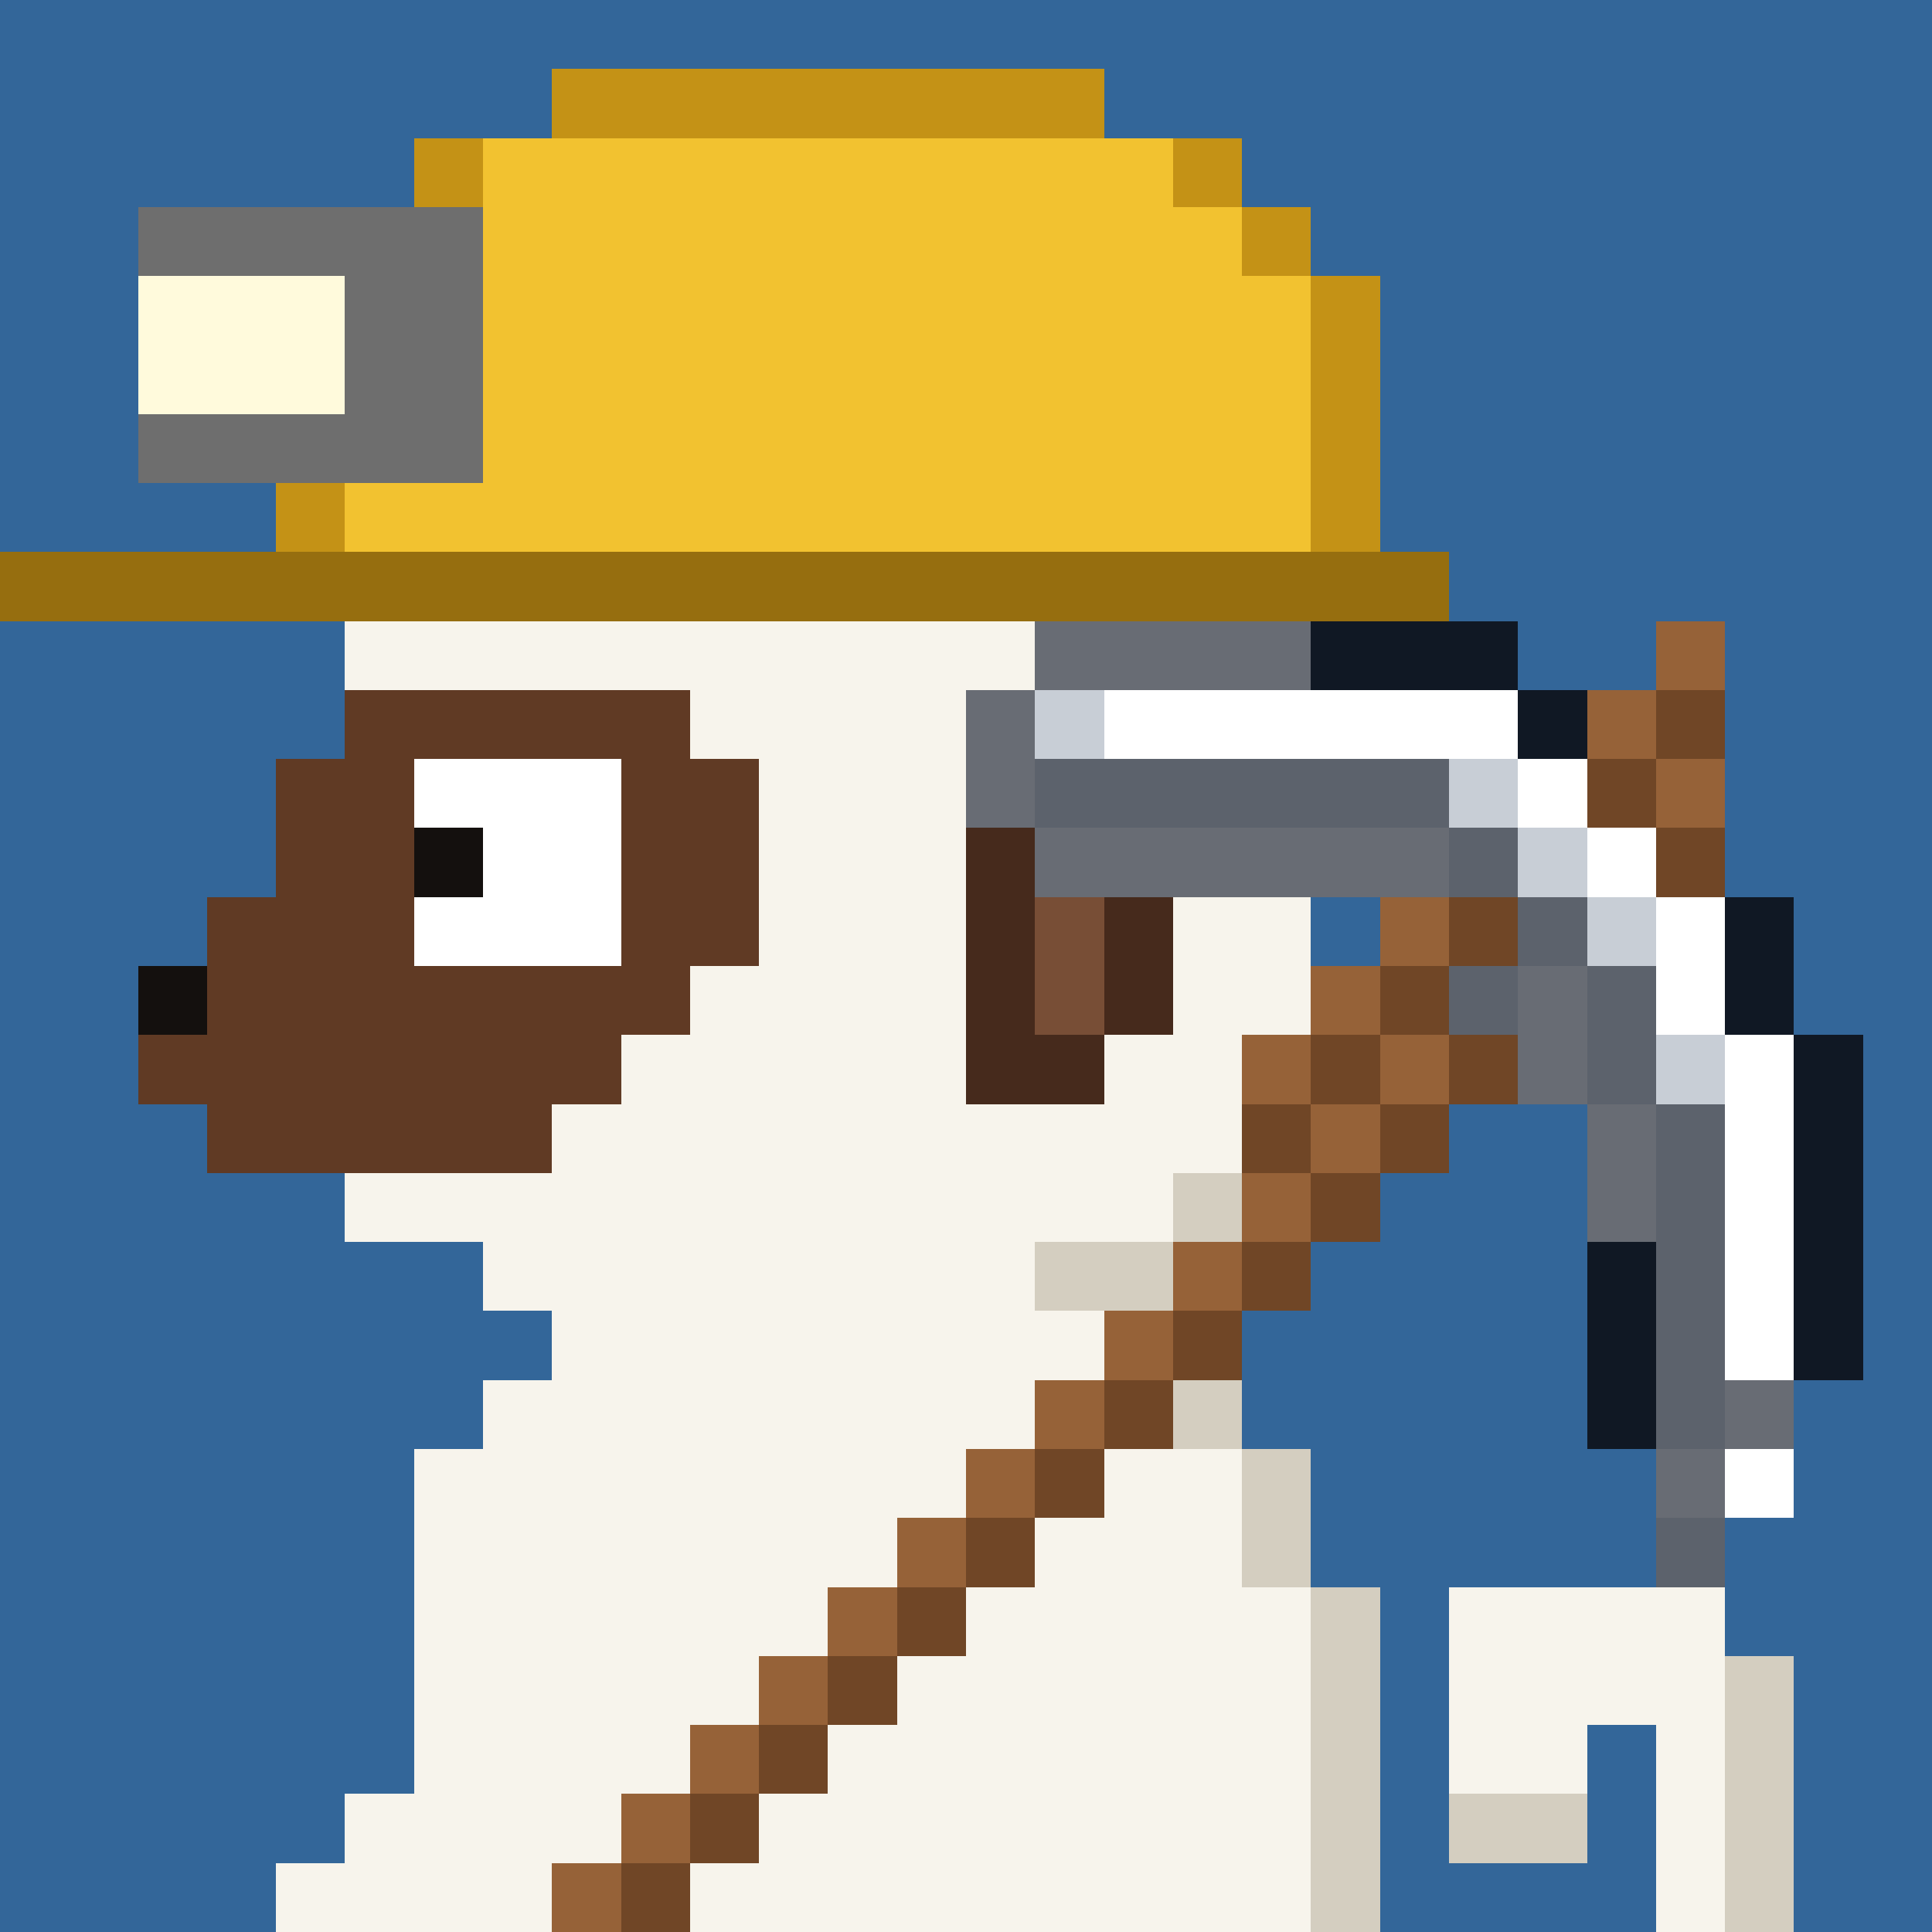
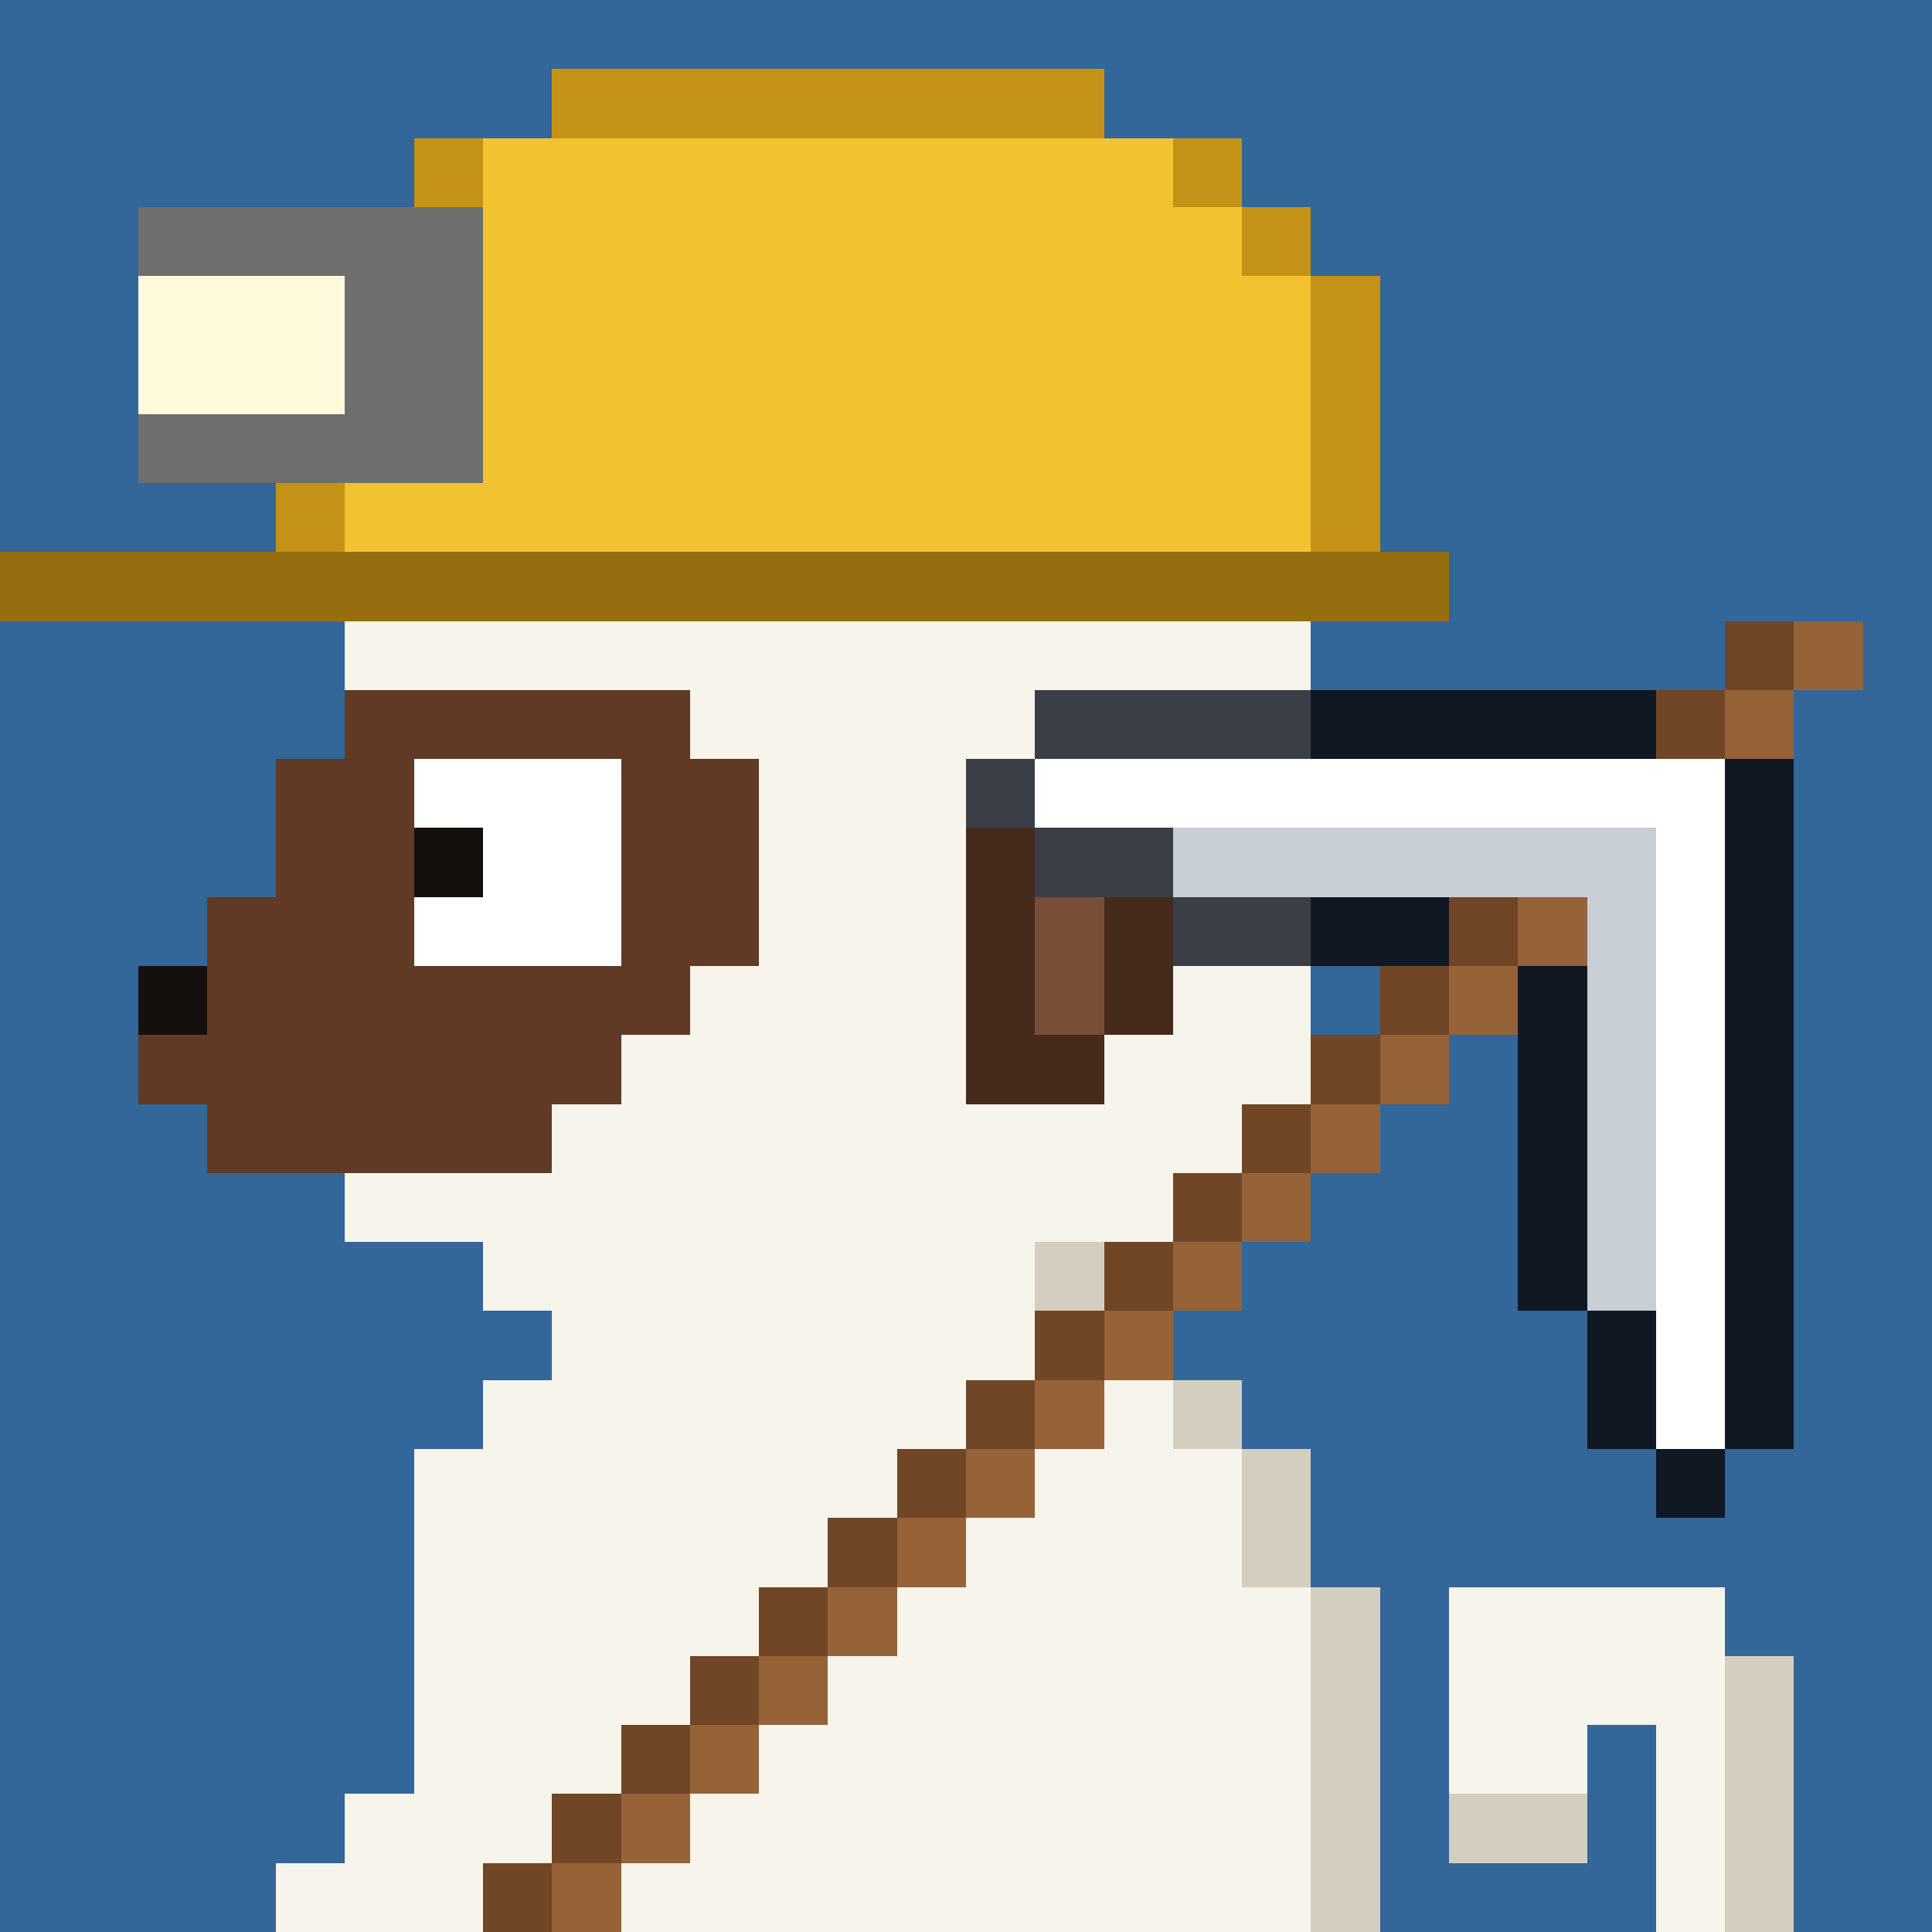
<svg xmlns="http://www.w3.org/2000/svg" viewBox="0 0 28 28" shape-rendering="crispEdges">
  <rect width="28" height="28" fill="#336699" />
  <rect x="8" y="1" width="1" height="1" fill="#c49216" />
  <rect x="9" y="1" width="1" height="1" fill="#c49216" />
  <rect x="10" y="1" width="1" height="1" fill="#c49216" />
  <rect x="11" y="1" width="1" height="1" fill="#c49216" />
  <rect x="12" y="1" width="1" height="1" fill="#c49216" />
  <rect x="13" y="1" width="1" height="1" fill="#c49216" />
  <rect x="14" y="1" width="1" height="1" fill="#c49216" />
  <rect x="15" y="1" width="1" height="1" fill="#c49216" />
  <rect x="6" y="2" width="1" height="1" fill="#c49216" />
  <rect x="7" y="2" width="1" height="1" fill="#f2c230" />
  <rect x="8" y="2" width="1" height="1" fill="#f2c230" />
  <rect x="9" y="2" width="1" height="1" fill="#f2c230" />
  <rect x="10" y="2" width="1" height="1" fill="#f2c230" />
  <rect x="11" y="2" width="1" height="1" fill="#f2c230" />
  <rect x="12" y="2" width="1" height="1" fill="#f2c230" />
  <rect x="13" y="2" width="1" height="1" fill="#f2c230" />
  <rect x="14" y="2" width="1" height="1" fill="#f2c230" />
  <rect x="15" y="2" width="1" height="1" fill="#f2c230" />
  <rect x="16" y="2" width="1" height="1" fill="#f2c230" />
  <rect x="17" y="2" width="1" height="1" fill="#c49216" />
  <rect x="2" y="3" width="1" height="1" fill="#6e6e6e" />
  <rect x="3" y="3" width="1" height="1" fill="#6e6e6e" />
  <rect x="4" y="3" width="1" height="1" fill="#6e6e6e" />
  <rect x="5" y="3" width="1" height="1" fill="#6e6e6e" />
  <rect x="6" y="3" width="1" height="1" fill="#6e6e6e" />
  <rect x="7" y="3" width="1" height="1" fill="#f2c230" />
  <rect x="8" y="3" width="1" height="1" fill="#f2c230" />
  <rect x="9" y="3" width="1" height="1" fill="#f2c230" />
  <rect x="10" y="3" width="1" height="1" fill="#f2c230" />
  <rect x="11" y="3" width="1" height="1" fill="#f2c230" />
  <rect x="12" y="3" width="1" height="1" fill="#f2c230" />
  <rect x="13" y="3" width="1" height="1" fill="#f2c230" />
  <rect x="14" y="3" width="1" height="1" fill="#f2c230" />
  <rect x="15" y="3" width="1" height="1" fill="#f2c230" />
  <rect x="16" y="3" width="1" height="1" fill="#f2c230" />
  <rect x="17" y="3" width="1" height="1" fill="#f2c230" />
  <rect x="18" y="3" width="1" height="1" fill="#c49216" />
  <rect x="2" y="4" width="1" height="1" fill="#fffadc" />
  <rect x="3" y="4" width="1" height="1" fill="#fffadc" />
  <rect x="4" y="4" width="1" height="1" fill="#fffadc" />
  <rect x="5" y="4" width="1" height="1" fill="#6e6e6e" />
  <rect x="6" y="4" width="1" height="1" fill="#6e6e6e" />
  <rect x="7" y="4" width="1" height="1" fill="#f2c230" />
  <rect x="8" y="4" width="1" height="1" fill="#f2c230" />
  <rect x="9" y="4" width="1" height="1" fill="#f2c230" />
  <rect x="10" y="4" width="1" height="1" fill="#f2c230" />
  <rect x="11" y="4" width="1" height="1" fill="#f2c230" />
  <rect x="12" y="4" width="1" height="1" fill="#f2c230" />
  <rect x="13" y="4" width="1" height="1" fill="#f2c230" />
  <rect x="14" y="4" width="1" height="1" fill="#f2c230" />
  <rect x="15" y="4" width="1" height="1" fill="#f2c230" />
  <rect x="16" y="4" width="1" height="1" fill="#f2c230" />
  <rect x="17" y="4" width="1" height="1" fill="#f2c230" />
  <rect x="18" y="4" width="1" height="1" fill="#f2c230" />
  <rect x="19" y="4" width="1" height="1" fill="#c49216" />
  <rect x="2" y="5" width="1" height="1" fill="#fffadc" />
  <rect x="3" y="5" width="1" height="1" fill="#fffadc" />
  <rect x="4" y="5" width="1" height="1" fill="#fffadc" />
  <rect x="5" y="5" width="1" height="1" fill="#6e6e6e" />
  <rect x="6" y="5" width="1" height="1" fill="#6e6e6e" />
  <rect x="7" y="5" width="1" height="1" fill="#f2c230" />
  <rect x="8" y="5" width="1" height="1" fill="#f2c230" />
  <rect x="9" y="5" width="1" height="1" fill="#f2c230" />
  <rect x="10" y="5" width="1" height="1" fill="#f2c230" />
  <rect x="11" y="5" width="1" height="1" fill="#f2c230" />
  <rect x="12" y="5" width="1" height="1" fill="#f2c230" />
  <rect x="13" y="5" width="1" height="1" fill="#f2c230" />
  <rect x="14" y="5" width="1" height="1" fill="#f2c230" />
  <rect x="15" y="5" width="1" height="1" fill="#f2c230" />
  <rect x="16" y="5" width="1" height="1" fill="#f2c230" />
  <rect x="17" y="5" width="1" height="1" fill="#f2c230" />
  <rect x="18" y="5" width="1" height="1" fill="#f2c230" />
  <rect x="19" y="5" width="1" height="1" fill="#c49216" />
  <rect x="2" y="6" width="1" height="1" fill="#6e6e6e" />
  <rect x="3" y="6" width="1" height="1" fill="#6e6e6e" />
  <rect x="4" y="6" width="1" height="1" fill="#6e6e6e" />
  <rect x="5" y="6" width="1" height="1" fill="#6e6e6e" />
  <rect x="6" y="6" width="1" height="1" fill="#6e6e6e" />
  <rect x="7" y="6" width="1" height="1" fill="#f2c230" />
  <rect x="8" y="6" width="1" height="1" fill="#f2c230" />
  <rect x="9" y="6" width="1" height="1" fill="#f2c230" />
  <rect x="10" y="6" width="1" height="1" fill="#f2c230" />
  <rect x="11" y="6" width="1" height="1" fill="#f2c230" />
  <rect x="12" y="6" width="1" height="1" fill="#f2c230" />
  <rect x="13" y="6" width="1" height="1" fill="#f2c230" />
  <rect x="14" y="6" width="1" height="1" fill="#f2c230" />
  <rect x="15" y="6" width="1" height="1" fill="#f2c230" />
  <rect x="16" y="6" width="1" height="1" fill="#f2c230" />
  <rect x="17" y="6" width="1" height="1" fill="#f2c230" />
  <rect x="18" y="6" width="1" height="1" fill="#f2c230" />
  <rect x="19" y="6" width="1" height="1" fill="#c49216" />
  <rect x="4" y="7" width="1" height="1" fill="#c49216" />
  <rect x="5" y="7" width="1" height="1" fill="#f2c230" />
  <rect x="6" y="7" width="1" height="1" fill="#f2c230" />
  <rect x="7" y="7" width="1" height="1" fill="#f2c230" />
  <rect x="8" y="7" width="1" height="1" fill="#f2c230" />
  <rect x="9" y="7" width="1" height="1" fill="#f2c230" />
  <rect x="10" y="7" width="1" height="1" fill="#f2c230" />
  <rect x="11" y="7" width="1" height="1" fill="#f2c230" />
  <rect x="12" y="7" width="1" height="1" fill="#f2c230" />
  <rect x="13" y="7" width="1" height="1" fill="#f2c230" />
  <rect x="14" y="7" width="1" height="1" fill="#f2c230" />
  <rect x="15" y="7" width="1" height="1" fill="#f2c230" />
  <rect x="16" y="7" width="1" height="1" fill="#f2c230" />
  <rect x="17" y="7" width="1" height="1" fill="#f2c230" />
  <rect x="18" y="7" width="1" height="1" fill="#f2c230" />
  <rect x="19" y="7" width="1" height="1" fill="#c49216" />
  <rect x="0" y="8" width="1" height="1" fill="#966e0f" />
  <rect x="1" y="8" width="1" height="1" fill="#966e0f" />
  <rect x="2" y="8" width="1" height="1" fill="#966e0f" />
  <rect x="3" y="8" width="1" height="1" fill="#966e0f" />
  <rect x="4" y="8" width="1" height="1" fill="#966e0f" />
  <rect x="5" y="8" width="1" height="1" fill="#966e0f" />
  <rect x="6" y="8" width="1" height="1" fill="#966e0f" />
  <rect x="7" y="8" width="1" height="1" fill="#966e0f" />
  <rect x="8" y="8" width="1" height="1" fill="#966e0f" />
  <rect x="9" y="8" width="1" height="1" fill="#966e0f" />
  <rect x="10" y="8" width="1" height="1" fill="#966e0f" />
  <rect x="11" y="8" width="1" height="1" fill="#966e0f" />
  <rect x="12" y="8" width="1" height="1" fill="#966e0f" />
  <rect x="13" y="8" width="1" height="1" fill="#966e0f" />
  <rect x="14" y="8" width="1" height="1" fill="#966e0f" />
  <rect x="15" y="8" width="1" height="1" fill="#966e0f" />
  <rect x="16" y="8" width="1" height="1" fill="#966e0f" />
  <rect x="17" y="8" width="1" height="1" fill="#966e0f" />
  <rect x="18" y="8" width="1" height="1" fill="#966e0f" />
  <rect x="19" y="8" width="1" height="1" fill="#966e0f" />
  <rect x="20" y="8" width="1" height="1" fill="#966e0f" />
  <rect x="5" y="9" width="1" height="1" fill="#f7f4ec" />
  <rect x="6" y="9" width="1" height="1" fill="#f7f4ec" />
  <rect x="7" y="9" width="1" height="1" fill="#f7f4ec" />
  <rect x="8" y="9" width="1" height="1" fill="#f7f4ec" />
  <rect x="9" y="9" width="1" height="1" fill="#f7f4ec" />
  <rect x="10" y="9" width="1" height="1" fill="#f7f4ec" />
  <rect x="11" y="9" width="1" height="1" fill="#f7f4ec" />
  <rect x="12" y="9" width="1" height="1" fill="#f7f4ec" />
  <rect x="13" y="9" width="1" height="1" fill="#f7f4ec" />
  <rect x="14" y="9" width="1" height="1" fill="#f7f4ec" />
-   <rect x="15" y="9" width="1" height="1" fill="#686c74" />
-   <rect x="16" y="9" width="1" height="1" fill="#686c74" />
-   <rect x="17" y="9" width="1" height="1" fill="#686c74" />
-   <rect x="18" y="9" width="1" height="1" fill="#686c74" />
-   <rect x="19" y="9" width="1" height="1" fill="#101824" />
-   <rect x="20" y="9" width="1" height="1" fill="#101824" />
-   <rect x="21" y="9" width="1" height="1" fill="#101824" />
-   <rect x="24" y="9" width="1" height="1" fill="#966238" />
+   <rect x="15" y="9" width="1" height="1" fill="#f7f4ec" />
+   <rect x="16" y="9" width="1" height="1" fill="#f7f4ec" />
+   <rect x="17" y="9" width="1" height="1" fill="#f7f4ec" />
+   <rect x="18" y="9" width="1" height="1" fill="#f7f4ec" />
+   <rect x="25" y="9" width="1" height="1" fill="#704626" />
+   <rect x="26" y="9" width="1" height="1" fill="#966238" />
  <rect x="5" y="10" width="1" height="1" fill="#603a24" />
  <rect x="6" y="10" width="1" height="1" fill="#603a24" />
  <rect x="7" y="10" width="1" height="1" fill="#603a24" />
  <rect x="8" y="10" width="1" height="1" fill="#603a24" />
  <rect x="9" y="10" width="1" height="1" fill="#603a24" />
  <rect x="10" y="10" width="1" height="1" fill="#f7f4ec" />
  <rect x="11" y="10" width="1" height="1" fill="#f7f4ec" />
  <rect x="12" y="10" width="1" height="1" fill="#f7f4ec" />
  <rect x="13" y="10" width="1" height="1" fill="#f7f4ec" />
-   <rect x="14" y="10" width="1" height="1" fill="#686c74" />
-   <rect x="15" y="10" width="1" height="1" fill="#c8ced6" />
-   <rect x="16" y="10" width="1" height="1" fill="#ffffff" />
-   <rect x="17" y="10" width="1" height="1" fill="#ffffff" />
-   <rect x="18" y="10" width="1" height="1" fill="#ffffff" />
-   <rect x="19" y="10" width="1" height="1" fill="#ffffff" />
-   <rect x="20" y="10" width="1" height="1" fill="#ffffff" />
-   <rect x="21" y="10" width="1" height="1" fill="#ffffff" />
+   <rect x="14" y="10" width="1" height="1" fill="#f7f4ec" />
+   <rect x="15" y="10" width="1" height="1" fill="#3a3e46" />
+   <rect x="16" y="10" width="1" height="1" fill="#3a3e46" />
+   <rect x="17" y="10" width="1" height="1" fill="#3a3e46" />
+   <rect x="18" y="10" width="1" height="1" fill="#3a3e46" />
+   <rect x="19" y="10" width="1" height="1" fill="#101824" />
+   <rect x="20" y="10" width="1" height="1" fill="#101824" />
+   <rect x="21" y="10" width="1" height="1" fill="#101824" />
  <rect x="22" y="10" width="1" height="1" fill="#101824" />
-   <rect x="23" y="10" width="1" height="1" fill="#966238" />
+   <rect x="23" y="10" width="1" height="1" fill="#101824" />
  <rect x="24" y="10" width="1" height="1" fill="#704626" />
+   <rect x="25" y="10" width="1" height="1" fill="#966238" />
  <rect x="4" y="11" width="1" height="1" fill="#603a24" />
  <rect x="5" y="11" width="1" height="1" fill="#603a24" />
  <rect x="6" y="11" width="1" height="1" fill="#ffffff" />
  <rect x="7" y="11" width="1" height="1" fill="#ffffff" />
  <rect x="8" y="11" width="1" height="1" fill="#ffffff" />
  <rect x="9" y="11" width="1" height="1" fill="#603a24" />
  <rect x="10" y="11" width="1" height="1" fill="#603a24" />
  <rect x="11" y="11" width="1" height="1" fill="#f7f4ec" />
  <rect x="12" y="11" width="1" height="1" fill="#f7f4ec" />
  <rect x="13" y="11" width="1" height="1" fill="#f7f4ec" />
-   <rect x="14" y="11" width="1" height="1" fill="#686c74" />
-   <rect x="15" y="11" width="1" height="1" fill="#5c626c" />
-   <rect x="16" y="11" width="1" height="1" fill="#5c626c" />
-   <rect x="17" y="11" width="1" height="1" fill="#5c626c" />
-   <rect x="18" y="11" width="1" height="1" fill="#5c626c" />
-   <rect x="19" y="11" width="1" height="1" fill="#5c626c" />
-   <rect x="20" y="11" width="1" height="1" fill="#5c626c" />
-   <rect x="21" y="11" width="1" height="1" fill="#c8ced6" />
+   <rect x="14" y="11" width="1" height="1" fill="#3a3e46" />
+   <rect x="15" y="11" width="1" height="1" fill="#ffffff" />
+   <rect x="16" y="11" width="1" height="1" fill="#ffffff" />
+   <rect x="17" y="11" width="1" height="1" fill="#ffffff" />
+   <rect x="18" y="11" width="1" height="1" fill="#ffffff" />
+   <rect x="19" y="11" width="1" height="1" fill="#ffffff" />
+   <rect x="20" y="11" width="1" height="1" fill="#ffffff" />
+   <rect x="21" y="11" width="1" height="1" fill="#ffffff" />
  <rect x="22" y="11" width="1" height="1" fill="#ffffff" />
-   <rect x="23" y="11" width="1" height="1" fill="#704626" />
-   <rect x="24" y="11" width="1" height="1" fill="#966238" />
+   <rect x="23" y="11" width="1" height="1" fill="#ffffff" />
+   <rect x="24" y="11" width="1" height="1" fill="#ffffff" />
+   <rect x="25" y="11" width="1" height="1" fill="#101824" />
  <rect x="4" y="12" width="1" height="1" fill="#603a24" />
  <rect x="5" y="12" width="1" height="1" fill="#603a24" />
  <rect x="6" y="12" width="1" height="1" fill="#14100e" />
  <rect x="7" y="12" width="1" height="1" fill="#ffffff" />
  <rect x="8" y="12" width="1" height="1" fill="#ffffff" />
  <rect x="9" y="12" width="1" height="1" fill="#603a24" />
  <rect x="10" y="12" width="1" height="1" fill="#603a24" />
  <rect x="11" y="12" width="1" height="1" fill="#f7f4ec" />
  <rect x="12" y="12" width="1" height="1" fill="#f7f4ec" />
  <rect x="13" y="12" width="1" height="1" fill="#f7f4ec" />
  <rect x="14" y="12" width="1" height="1" fill="#462a1c" />
-   <rect x="15" y="12" width="1" height="1" fill="#686c74" />
-   <rect x="16" y="12" width="1" height="1" fill="#686c74" />
-   <rect x="17" y="12" width="1" height="1" fill="#686c74" />
-   <rect x="18" y="12" width="1" height="1" fill="#686c74" />
-   <rect x="19" y="12" width="1" height="1" fill="#686c74" />
-   <rect x="20" y="12" width="1" height="1" fill="#686c74" />
-   <rect x="21" y="12" width="1" height="1" fill="#5c626c" />
+   <rect x="15" y="12" width="1" height="1" fill="#3a3e46" />
+   <rect x="16" y="12" width="1" height="1" fill="#3a3e46" />
+   <rect x="17" y="12" width="1" height="1" fill="#c8ced6" />
+   <rect x="18" y="12" width="1" height="1" fill="#c8ced6" />
+   <rect x="19" y="12" width="1" height="1" fill="#c8ced6" />
+   <rect x="20" y="12" width="1" height="1" fill="#c8ced6" />
+   <rect x="21" y="12" width="1" height="1" fill="#c8ced6" />
  <rect x="22" y="12" width="1" height="1" fill="#c8ced6" />
-   <rect x="23" y="12" width="1" height="1" fill="#ffffff" />
-   <rect x="24" y="12" width="1" height="1" fill="#704626" />
+   <rect x="23" y="12" width="1" height="1" fill="#c8ced6" />
+   <rect x="24" y="12" width="1" height="1" fill="#ffffff" />
+   <rect x="25" y="12" width="1" height="1" fill="#101824" />
  <rect x="3" y="13" width="1" height="1" fill="#603a24" />
  <rect x="4" y="13" width="1" height="1" fill="#603a24" />
  <rect x="5" y="13" width="1" height="1" fill="#603a24" />
  <rect x="6" y="13" width="1" height="1" fill="#ffffff" />
  <rect x="7" y="13" width="1" height="1" fill="#ffffff" />
  <rect x="8" y="13" width="1" height="1" fill="#ffffff" />
  <rect x="9" y="13" width="1" height="1" fill="#603a24" />
  <rect x="10" y="13" width="1" height="1" fill="#603a24" />
  <rect x="11" y="13" width="1" height="1" fill="#f7f4ec" />
  <rect x="12" y="13" width="1" height="1" fill="#f7f4ec" />
  <rect x="13" y="13" width="1" height="1" fill="#f7f4ec" />
  <rect x="14" y="13" width="1" height="1" fill="#462a1c" />
  <rect x="15" y="13" width="1" height="1" fill="#784e36" />
  <rect x="16" y="13" width="1" height="1" fill="#462a1c" />
-   <rect x="17" y="13" width="1" height="1" fill="#f7f4ec" />
-   <rect x="18" y="13" width="1" height="1" fill="#f7f4ec" />
-   <rect x="20" y="13" width="1" height="1" fill="#966238" />
+   <rect x="17" y="13" width="1" height="1" fill="#3a3e46" />
+   <rect x="18" y="13" width="1" height="1" fill="#3a3e46" />
+   <rect x="19" y="13" width="1" height="1" fill="#101824" />
+   <rect x="20" y="13" width="1" height="1" fill="#101824" />
  <rect x="21" y="13" width="1" height="1" fill="#704626" />
-   <rect x="22" y="13" width="1" height="1" fill="#5c626c" />
+   <rect x="22" y="13" width="1" height="1" fill="#966238" />
  <rect x="23" y="13" width="1" height="1" fill="#c8ced6" />
  <rect x="24" y="13" width="1" height="1" fill="#ffffff" />
  <rect x="25" y="13" width="1" height="1" fill="#101824" />
  <rect x="2" y="14" width="1" height="1" fill="#14100e" />
  <rect x="3" y="14" width="1" height="1" fill="#603a24" />
  <rect x="4" y="14" width="1" height="1" fill="#603a24" />
  <rect x="5" y="14" width="1" height="1" fill="#603a24" />
  <rect x="6" y="14" width="1" height="1" fill="#603a24" />
  <rect x="7" y="14" width="1" height="1" fill="#603a24" />
  <rect x="8" y="14" width="1" height="1" fill="#603a24" />
  <rect x="9" y="14" width="1" height="1" fill="#603a24" />
  <rect x="10" y="14" width="1" height="1" fill="#f7f4ec" />
  <rect x="11" y="14" width="1" height="1" fill="#f7f4ec" />
  <rect x="12" y="14" width="1" height="1" fill="#f7f4ec" />
  <rect x="13" y="14" width="1" height="1" fill="#f7f4ec" />
  <rect x="14" y="14" width="1" height="1" fill="#462a1c" />
  <rect x="15" y="14" width="1" height="1" fill="#784e36" />
  <rect x="16" y="14" width="1" height="1" fill="#462a1c" />
  <rect x="17" y="14" width="1" height="1" fill="#f7f4ec" />
  <rect x="18" y="14" width="1" height="1" fill="#f7f4ec" />
-   <rect x="19" y="14" width="1" height="1" fill="#966238" />
  <rect x="20" y="14" width="1" height="1" fill="#704626" />
-   <rect x="21" y="14" width="1" height="1" fill="#5c626c" />
-   <rect x="22" y="14" width="1" height="1" fill="#686c74" />
-   <rect x="23" y="14" width="1" height="1" fill="#5c626c" />
+   <rect x="21" y="14" width="1" height="1" fill="#966238" />
+   <rect x="22" y="14" width="1" height="1" fill="#101824" />
+   <rect x="23" y="14" width="1" height="1" fill="#c8ced6" />
  <rect x="24" y="14" width="1" height="1" fill="#ffffff" />
  <rect x="25" y="14" width="1" height="1" fill="#101824" />
  <rect x="2" y="15" width="1" height="1" fill="#603a24" />
  <rect x="3" y="15" width="1" height="1" fill="#603a24" />
  <rect x="4" y="15" width="1" height="1" fill="#603a24" />
  <rect x="5" y="15" width="1" height="1" fill="#603a24" />
  <rect x="6" y="15" width="1" height="1" fill="#603a24" />
  <rect x="7" y="15" width="1" height="1" fill="#603a24" />
  <rect x="8" y="15" width="1" height="1" fill="#603a24" />
  <rect x="9" y="15" width="1" height="1" fill="#f7f4ec" />
  <rect x="10" y="15" width="1" height="1" fill="#f7f4ec" />
  <rect x="11" y="15" width="1" height="1" fill="#f7f4ec" />
  <rect x="12" y="15" width="1" height="1" fill="#f7f4ec" />
  <rect x="13" y="15" width="1" height="1" fill="#f7f4ec" />
  <rect x="14" y="15" width="1" height="1" fill="#462a1c" />
  <rect x="15" y="15" width="1" height="1" fill="#462a1c" />
  <rect x="16" y="15" width="1" height="1" fill="#f7f4ec" />
  <rect x="17" y="15" width="1" height="1" fill="#f7f4ec" />
-   <rect x="18" y="15" width="1" height="1" fill="#966238" />
+   <rect x="18" y="15" width="1" height="1" fill="#f7f4ec" />
  <rect x="19" y="15" width="1" height="1" fill="#704626" />
  <rect x="20" y="15" width="1" height="1" fill="#966238" />
-   <rect x="21" y="15" width="1" height="1" fill="#704626" />
-   <rect x="22" y="15" width="1" height="1" fill="#686c74" />
-   <rect x="23" y="15" width="1" height="1" fill="#5c626c" />
-   <rect x="24" y="15" width="1" height="1" fill="#c8ced6" />
-   <rect x="25" y="15" width="1" height="1" fill="#ffffff" />
-   <rect x="26" y="15" width="1" height="1" fill="#101824" />
+   <rect x="22" y="15" width="1" height="1" fill="#101824" />
+   <rect x="23" y="15" width="1" height="1" fill="#c8ced6" />
+   <rect x="24" y="15" width="1" height="1" fill="#ffffff" />
+   <rect x="25" y="15" width="1" height="1" fill="#101824" />
  <rect x="3" y="16" width="1" height="1" fill="#603a24" />
  <rect x="4" y="16" width="1" height="1" fill="#603a24" />
  <rect x="5" y="16" width="1" height="1" fill="#603a24" />
  <rect x="6" y="16" width="1" height="1" fill="#603a24" />
  <rect x="7" y="16" width="1" height="1" fill="#603a24" />
  <rect x="8" y="16" width="1" height="1" fill="#f7f4ec" />
  <rect x="9" y="16" width="1" height="1" fill="#f7f4ec" />
  <rect x="10" y="16" width="1" height="1" fill="#f7f4ec" />
  <rect x="11" y="16" width="1" height="1" fill="#f7f4ec" />
  <rect x="12" y="16" width="1" height="1" fill="#f7f4ec" />
  <rect x="13" y="16" width="1" height="1" fill="#f7f4ec" />
  <rect x="14" y="16" width="1" height="1" fill="#f7f4ec" />
  <rect x="15" y="16" width="1" height="1" fill="#f7f4ec" />
  <rect x="16" y="16" width="1" height="1" fill="#f7f4ec" />
  <rect x="17" y="16" width="1" height="1" fill="#f7f4ec" />
  <rect x="18" y="16" width="1" height="1" fill="#704626" />
  <rect x="19" y="16" width="1" height="1" fill="#966238" />
-   <rect x="20" y="16" width="1" height="1" fill="#704626" />
-   <rect x="23" y="16" width="1" height="1" fill="#686c74" />
-   <rect x="24" y="16" width="1" height="1" fill="#5c626c" />
-   <rect x="25" y="16" width="1" height="1" fill="#ffffff" />
-   <rect x="26" y="16" width="1" height="1" fill="#101824" />
+   <rect x="22" y="16" width="1" height="1" fill="#101824" />
+   <rect x="23" y="16" width="1" height="1" fill="#c8ced6" />
+   <rect x="24" y="16" width="1" height="1" fill="#ffffff" />
+   <rect x="25" y="16" width="1" height="1" fill="#101824" />
  <rect x="5" y="17" width="1" height="1" fill="#f7f4ec" />
  <rect x="6" y="17" width="1" height="1" fill="#f7f4ec" />
  <rect x="7" y="17" width="1" height="1" fill="#f7f4ec" />
  <rect x="8" y="17" width="1" height="1" fill="#f7f4ec" />
  <rect x="9" y="17" width="1" height="1" fill="#f7f4ec" />
  <rect x="10" y="17" width="1" height="1" fill="#f7f4ec" />
  <rect x="11" y="17" width="1" height="1" fill="#f7f4ec" />
  <rect x="12" y="17" width="1" height="1" fill="#f7f4ec" />
  <rect x="13" y="17" width="1" height="1" fill="#f7f4ec" />
  <rect x="14" y="17" width="1" height="1" fill="#f7f4ec" />
  <rect x="15" y="17" width="1" height="1" fill="#f7f4ec" />
  <rect x="16" y="17" width="1" height="1" fill="#f7f4ec" />
-   <rect x="17" y="17" width="1" height="1" fill="#d4cec0" />
+   <rect x="17" y="17" width="1" height="1" fill="#704626" />
  <rect x="18" y="17" width="1" height="1" fill="#966238" />
-   <rect x="19" y="17" width="1" height="1" fill="#704626" />
-   <rect x="23" y="17" width="1" height="1" fill="#686c74" />
-   <rect x="24" y="17" width="1" height="1" fill="#5c626c" />
-   <rect x="25" y="17" width="1" height="1" fill="#ffffff" />
-   <rect x="26" y="17" width="1" height="1" fill="#101824" />
+   <rect x="22" y="17" width="1" height="1" fill="#101824" />
+   <rect x="23" y="17" width="1" height="1" fill="#c8ced6" />
+   <rect x="24" y="17" width="1" height="1" fill="#ffffff" />
+   <rect x="25" y="17" width="1" height="1" fill="#101824" />
  <rect x="7" y="18" width="1" height="1" fill="#f7f4ec" />
  <rect x="8" y="18" width="1" height="1" fill="#f7f4ec" />
  <rect x="9" y="18" width="1" height="1" fill="#f7f4ec" />
  <rect x="10" y="18" width="1" height="1" fill="#f7f4ec" />
  <rect x="11" y="18" width="1" height="1" fill="#f7f4ec" />
  <rect x="12" y="18" width="1" height="1" fill="#f7f4ec" />
  <rect x="13" y="18" width="1" height="1" fill="#f7f4ec" />
  <rect x="14" y="18" width="1" height="1" fill="#f7f4ec" />
  <rect x="15" y="18" width="1" height="1" fill="#d4cec0" />
-   <rect x="16" y="18" width="1" height="1" fill="#d4cec0" />
+   <rect x="16" y="18" width="1" height="1" fill="#704626" />
  <rect x="17" y="18" width="1" height="1" fill="#966238" />
-   <rect x="18" y="18" width="1" height="1" fill="#704626" />
-   <rect x="23" y="18" width="1" height="1" fill="#101824" />
-   <rect x="24" y="18" width="1" height="1" fill="#5c626c" />
-   <rect x="25" y="18" width="1" height="1" fill="#ffffff" />
-   <rect x="26" y="18" width="1" height="1" fill="#101824" />
+   <rect x="22" y="18" width="1" height="1" fill="#101824" />
+   <rect x="23" y="18" width="1" height="1" fill="#c8ced6" />
+   <rect x="24" y="18" width="1" height="1" fill="#ffffff" />
+   <rect x="25" y="18" width="1" height="1" fill="#101824" />
  <rect x="8" y="19" width="1" height="1" fill="#f7f4ec" />
  <rect x="9" y="19" width="1" height="1" fill="#f7f4ec" />
  <rect x="10" y="19" width="1" height="1" fill="#f7f4ec" />
  <rect x="11" y="19" width="1" height="1" fill="#f7f4ec" />
  <rect x="12" y="19" width="1" height="1" fill="#f7f4ec" />
  <rect x="13" y="19" width="1" height="1" fill="#f7f4ec" />
  <rect x="14" y="19" width="1" height="1" fill="#f7f4ec" />
-   <rect x="15" y="19" width="1" height="1" fill="#f7f4ec" />
+   <rect x="15" y="19" width="1" height="1" fill="#704626" />
  <rect x="16" y="19" width="1" height="1" fill="#966238" />
-   <rect x="17" y="19" width="1" height="1" fill="#704626" />
  <rect x="23" y="19" width="1" height="1" fill="#101824" />
-   <rect x="24" y="19" width="1" height="1" fill="#5c626c" />
-   <rect x="25" y="19" width="1" height="1" fill="#ffffff" />
-   <rect x="26" y="19" width="1" height="1" fill="#101824" />
+   <rect x="24" y="19" width="1" height="1" fill="#ffffff" />
+   <rect x="25" y="19" width="1" height="1" fill="#101824" />
  <rect x="7" y="20" width="1" height="1" fill="#f7f4ec" />
  <rect x="8" y="20" width="1" height="1" fill="#f7f4ec" />
  <rect x="9" y="20" width="1" height="1" fill="#f7f4ec" />
  <rect x="10" y="20" width="1" height="1" fill="#f7f4ec" />
  <rect x="11" y="20" width="1" height="1" fill="#f7f4ec" />
  <rect x="12" y="20" width="1" height="1" fill="#f7f4ec" />
  <rect x="13" y="20" width="1" height="1" fill="#f7f4ec" />
-   <rect x="14" y="20" width="1" height="1" fill="#f7f4ec" />
+   <rect x="14" y="20" width="1" height="1" fill="#704626" />
  <rect x="15" y="20" width="1" height="1" fill="#966238" />
-   <rect x="16" y="20" width="1" height="1" fill="#704626" />
+   <rect x="16" y="20" width="1" height="1" fill="#f7f4ec" />
  <rect x="17" y="20" width="1" height="1" fill="#d4cec0" />
  <rect x="23" y="20" width="1" height="1" fill="#101824" />
-   <rect x="24" y="20" width="1" height="1" fill="#5c626c" />
-   <rect x="25" y="20" width="1" height="1" fill="#686c74" />
+   <rect x="24" y="20" width="1" height="1" fill="#ffffff" />
+   <rect x="25" y="20" width="1" height="1" fill="#101824" />
  <rect x="6" y="21" width="1" height="1" fill="#f7f4ec" />
  <rect x="7" y="21" width="1" height="1" fill="#f7f4ec" />
  <rect x="8" y="21" width="1" height="1" fill="#f7f4ec" />
  <rect x="9" y="21" width="1" height="1" fill="#f7f4ec" />
  <rect x="10" y="21" width="1" height="1" fill="#f7f4ec" />
  <rect x="11" y="21" width="1" height="1" fill="#f7f4ec" />
  <rect x="12" y="21" width="1" height="1" fill="#f7f4ec" />
-   <rect x="13" y="21" width="1" height="1" fill="#f7f4ec" />
+   <rect x="13" y="21" width="1" height="1" fill="#704626" />
  <rect x="14" y="21" width="1" height="1" fill="#966238" />
-   <rect x="15" y="21" width="1" height="1" fill="#704626" />
+   <rect x="15" y="21" width="1" height="1" fill="#f7f4ec" />
  <rect x="16" y="21" width="1" height="1" fill="#f7f4ec" />
  <rect x="17" y="21" width="1" height="1" fill="#f7f4ec" />
  <rect x="18" y="21" width="1" height="1" fill="#d4cec0" />
-   <rect x="24" y="21" width="1" height="1" fill="#686c74" />
-   <rect x="25" y="21" width="1" height="1" fill="#ffffff" />
+   <rect x="24" y="21" width="1" height="1" fill="#101824" />
  <rect x="6" y="22" width="1" height="1" fill="#f7f4ec" />
  <rect x="7" y="22" width="1" height="1" fill="#f7f4ec" />
  <rect x="8" y="22" width="1" height="1" fill="#f7f4ec" />
  <rect x="9" y="22" width="1" height="1" fill="#f7f4ec" />
  <rect x="10" y="22" width="1" height="1" fill="#f7f4ec" />
  <rect x="11" y="22" width="1" height="1" fill="#f7f4ec" />
-   <rect x="12" y="22" width="1" height="1" fill="#f7f4ec" />
+   <rect x="12" y="22" width="1" height="1" fill="#704626" />
  <rect x="13" y="22" width="1" height="1" fill="#966238" />
-   <rect x="14" y="22" width="1" height="1" fill="#704626" />
+   <rect x="14" y="22" width="1" height="1" fill="#f7f4ec" />
  <rect x="15" y="22" width="1" height="1" fill="#f7f4ec" />
  <rect x="16" y="22" width="1" height="1" fill="#f7f4ec" />
  <rect x="17" y="22" width="1" height="1" fill="#f7f4ec" />
  <rect x="18" y="22" width="1" height="1" fill="#d4cec0" />
-   <rect x="24" y="22" width="1" height="1" fill="#5c626c" />
  <rect x="6" y="23" width="1" height="1" fill="#f7f4ec" />
  <rect x="7" y="23" width="1" height="1" fill="#f7f4ec" />
  <rect x="8" y="23" width="1" height="1" fill="#f7f4ec" />
  <rect x="9" y="23" width="1" height="1" fill="#f7f4ec" />
  <rect x="10" y="23" width="1" height="1" fill="#f7f4ec" />
-   <rect x="11" y="23" width="1" height="1" fill="#f7f4ec" />
+   <rect x="11" y="23" width="1" height="1" fill="#704626" />
  <rect x="12" y="23" width="1" height="1" fill="#966238" />
-   <rect x="13" y="23" width="1" height="1" fill="#704626" />
+   <rect x="13" y="23" width="1" height="1" fill="#f7f4ec" />
  <rect x="14" y="23" width="1" height="1" fill="#f7f4ec" />
  <rect x="15" y="23" width="1" height="1" fill="#f7f4ec" />
  <rect x="16" y="23" width="1" height="1" fill="#f7f4ec" />
  <rect x="17" y="23" width="1" height="1" fill="#f7f4ec" />
  <rect x="18" y="23" width="1" height="1" fill="#f7f4ec" />
  <rect x="19" y="23" width="1" height="1" fill="#d4cec0" />
  <rect x="21" y="23" width="1" height="1" fill="#f7f4ec" />
  <rect x="22" y="23" width="1" height="1" fill="#f7f4ec" />
  <rect x="23" y="23" width="1" height="1" fill="#f7f4ec" />
  <rect x="24" y="23" width="1" height="1" fill="#f7f4ec" />
  <rect x="6" y="24" width="1" height="1" fill="#f7f4ec" />
  <rect x="7" y="24" width="1" height="1" fill="#f7f4ec" />
  <rect x="8" y="24" width="1" height="1" fill="#f7f4ec" />
  <rect x="9" y="24" width="1" height="1" fill="#f7f4ec" />
-   <rect x="10" y="24" width="1" height="1" fill="#f7f4ec" />
+   <rect x="10" y="24" width="1" height="1" fill="#704626" />
  <rect x="11" y="24" width="1" height="1" fill="#966238" />
-   <rect x="12" y="24" width="1" height="1" fill="#704626" />
+   <rect x="12" y="24" width="1" height="1" fill="#f7f4ec" />
  <rect x="13" y="24" width="1" height="1" fill="#f7f4ec" />
  <rect x="14" y="24" width="1" height="1" fill="#f7f4ec" />
  <rect x="15" y="24" width="1" height="1" fill="#f7f4ec" />
  <rect x="16" y="24" width="1" height="1" fill="#f7f4ec" />
  <rect x="17" y="24" width="1" height="1" fill="#f7f4ec" />
  <rect x="18" y="24" width="1" height="1" fill="#f7f4ec" />
  <rect x="19" y="24" width="1" height="1" fill="#d4cec0" />
  <rect x="21" y="24" width="1" height="1" fill="#f7f4ec" />
  <rect x="22" y="24" width="1" height="1" fill="#f7f4ec" />
  <rect x="23" y="24" width="1" height="1" fill="#f7f4ec" />
  <rect x="24" y="24" width="1" height="1" fill="#f7f4ec" />
  <rect x="25" y="24" width="1" height="1" fill="#d4cec0" />
  <rect x="6" y="25" width="1" height="1" fill="#f7f4ec" />
  <rect x="7" y="25" width="1" height="1" fill="#f7f4ec" />
  <rect x="8" y="25" width="1" height="1" fill="#f7f4ec" />
-   <rect x="9" y="25" width="1" height="1" fill="#f7f4ec" />
+   <rect x="9" y="25" width="1" height="1" fill="#704626" />
  <rect x="10" y="25" width="1" height="1" fill="#966238" />
-   <rect x="11" y="25" width="1" height="1" fill="#704626" />
+   <rect x="11" y="25" width="1" height="1" fill="#f7f4ec" />
  <rect x="12" y="25" width="1" height="1" fill="#f7f4ec" />
  <rect x="13" y="25" width="1" height="1" fill="#f7f4ec" />
  <rect x="14" y="25" width="1" height="1" fill="#f7f4ec" />
  <rect x="15" y="25" width="1" height="1" fill="#f7f4ec" />
  <rect x="16" y="25" width="1" height="1" fill="#f7f4ec" />
  <rect x="17" y="25" width="1" height="1" fill="#f7f4ec" />
  <rect x="18" y="25" width="1" height="1" fill="#f7f4ec" />
  <rect x="19" y="25" width="1" height="1" fill="#d4cec0" />
  <rect x="21" y="25" width="1" height="1" fill="#f7f4ec" />
  <rect x="22" y="25" width="1" height="1" fill="#f7f4ec" />
  <rect x="24" y="25" width="1" height="1" fill="#f7f4ec" />
  <rect x="25" y="25" width="1" height="1" fill="#d4cec0" />
  <rect x="5" y="26" width="1" height="1" fill="#f7f4ec" />
  <rect x="6" y="26" width="1" height="1" fill="#f7f4ec" />
  <rect x="7" y="26" width="1" height="1" fill="#f7f4ec" />
-   <rect x="8" y="26" width="1" height="1" fill="#f7f4ec" />
+   <rect x="8" y="26" width="1" height="1" fill="#704626" />
  <rect x="9" y="26" width="1" height="1" fill="#966238" />
-   <rect x="10" y="26" width="1" height="1" fill="#704626" />
+   <rect x="10" y="26" width="1" height="1" fill="#f7f4ec" />
  <rect x="11" y="26" width="1" height="1" fill="#f7f4ec" />
  <rect x="12" y="26" width="1" height="1" fill="#f7f4ec" />
  <rect x="13" y="26" width="1" height="1" fill="#f7f4ec" />
  <rect x="14" y="26" width="1" height="1" fill="#f7f4ec" />
  <rect x="15" y="26" width="1" height="1" fill="#f7f4ec" />
  <rect x="16" y="26" width="1" height="1" fill="#f7f4ec" />
  <rect x="17" y="26" width="1" height="1" fill="#f7f4ec" />
  <rect x="18" y="26" width="1" height="1" fill="#f7f4ec" />
  <rect x="19" y="26" width="1" height="1" fill="#d4cec0" />
  <rect x="21" y="26" width="1" height="1" fill="#d4cec0" />
  <rect x="22" y="26" width="1" height="1" fill="#d4cec0" />
  <rect x="24" y="26" width="1" height="1" fill="#f7f4ec" />
  <rect x="25" y="26" width="1" height="1" fill="#d4cec0" />
  <rect x="4" y="27" width="1" height="1" fill="#f7f4ec" />
  <rect x="5" y="27" width="1" height="1" fill="#f7f4ec" />
  <rect x="6" y="27" width="1" height="1" fill="#f7f4ec" />
-   <rect x="7" y="27" width="1" height="1" fill="#f7f4ec" />
+   <rect x="7" y="27" width="1" height="1" fill="#704626" />
  <rect x="8" y="27" width="1" height="1" fill="#966238" />
-   <rect x="9" y="27" width="1" height="1" fill="#704626" />
+   <rect x="9" y="27" width="1" height="1" fill="#f7f4ec" />
  <rect x="10" y="27" width="1" height="1" fill="#f7f4ec" />
  <rect x="11" y="27" width="1" height="1" fill="#f7f4ec" />
  <rect x="12" y="27" width="1" height="1" fill="#f7f4ec" />
  <rect x="13" y="27" width="1" height="1" fill="#f7f4ec" />
  <rect x="14" y="27" width="1" height="1" fill="#f7f4ec" />
  <rect x="15" y="27" width="1" height="1" fill="#f7f4ec" />
  <rect x="16" y="27" width="1" height="1" fill="#f7f4ec" />
  <rect x="17" y="27" width="1" height="1" fill="#f7f4ec" />
  <rect x="18" y="27" width="1" height="1" fill="#f7f4ec" />
  <rect x="19" y="27" width="1" height="1" fill="#d4cec0" />
  <rect x="24" y="27" width="1" height="1" fill="#f7f4ec" />
  <rect x="25" y="27" width="1" height="1" fill="#d4cec0" />
</svg>
